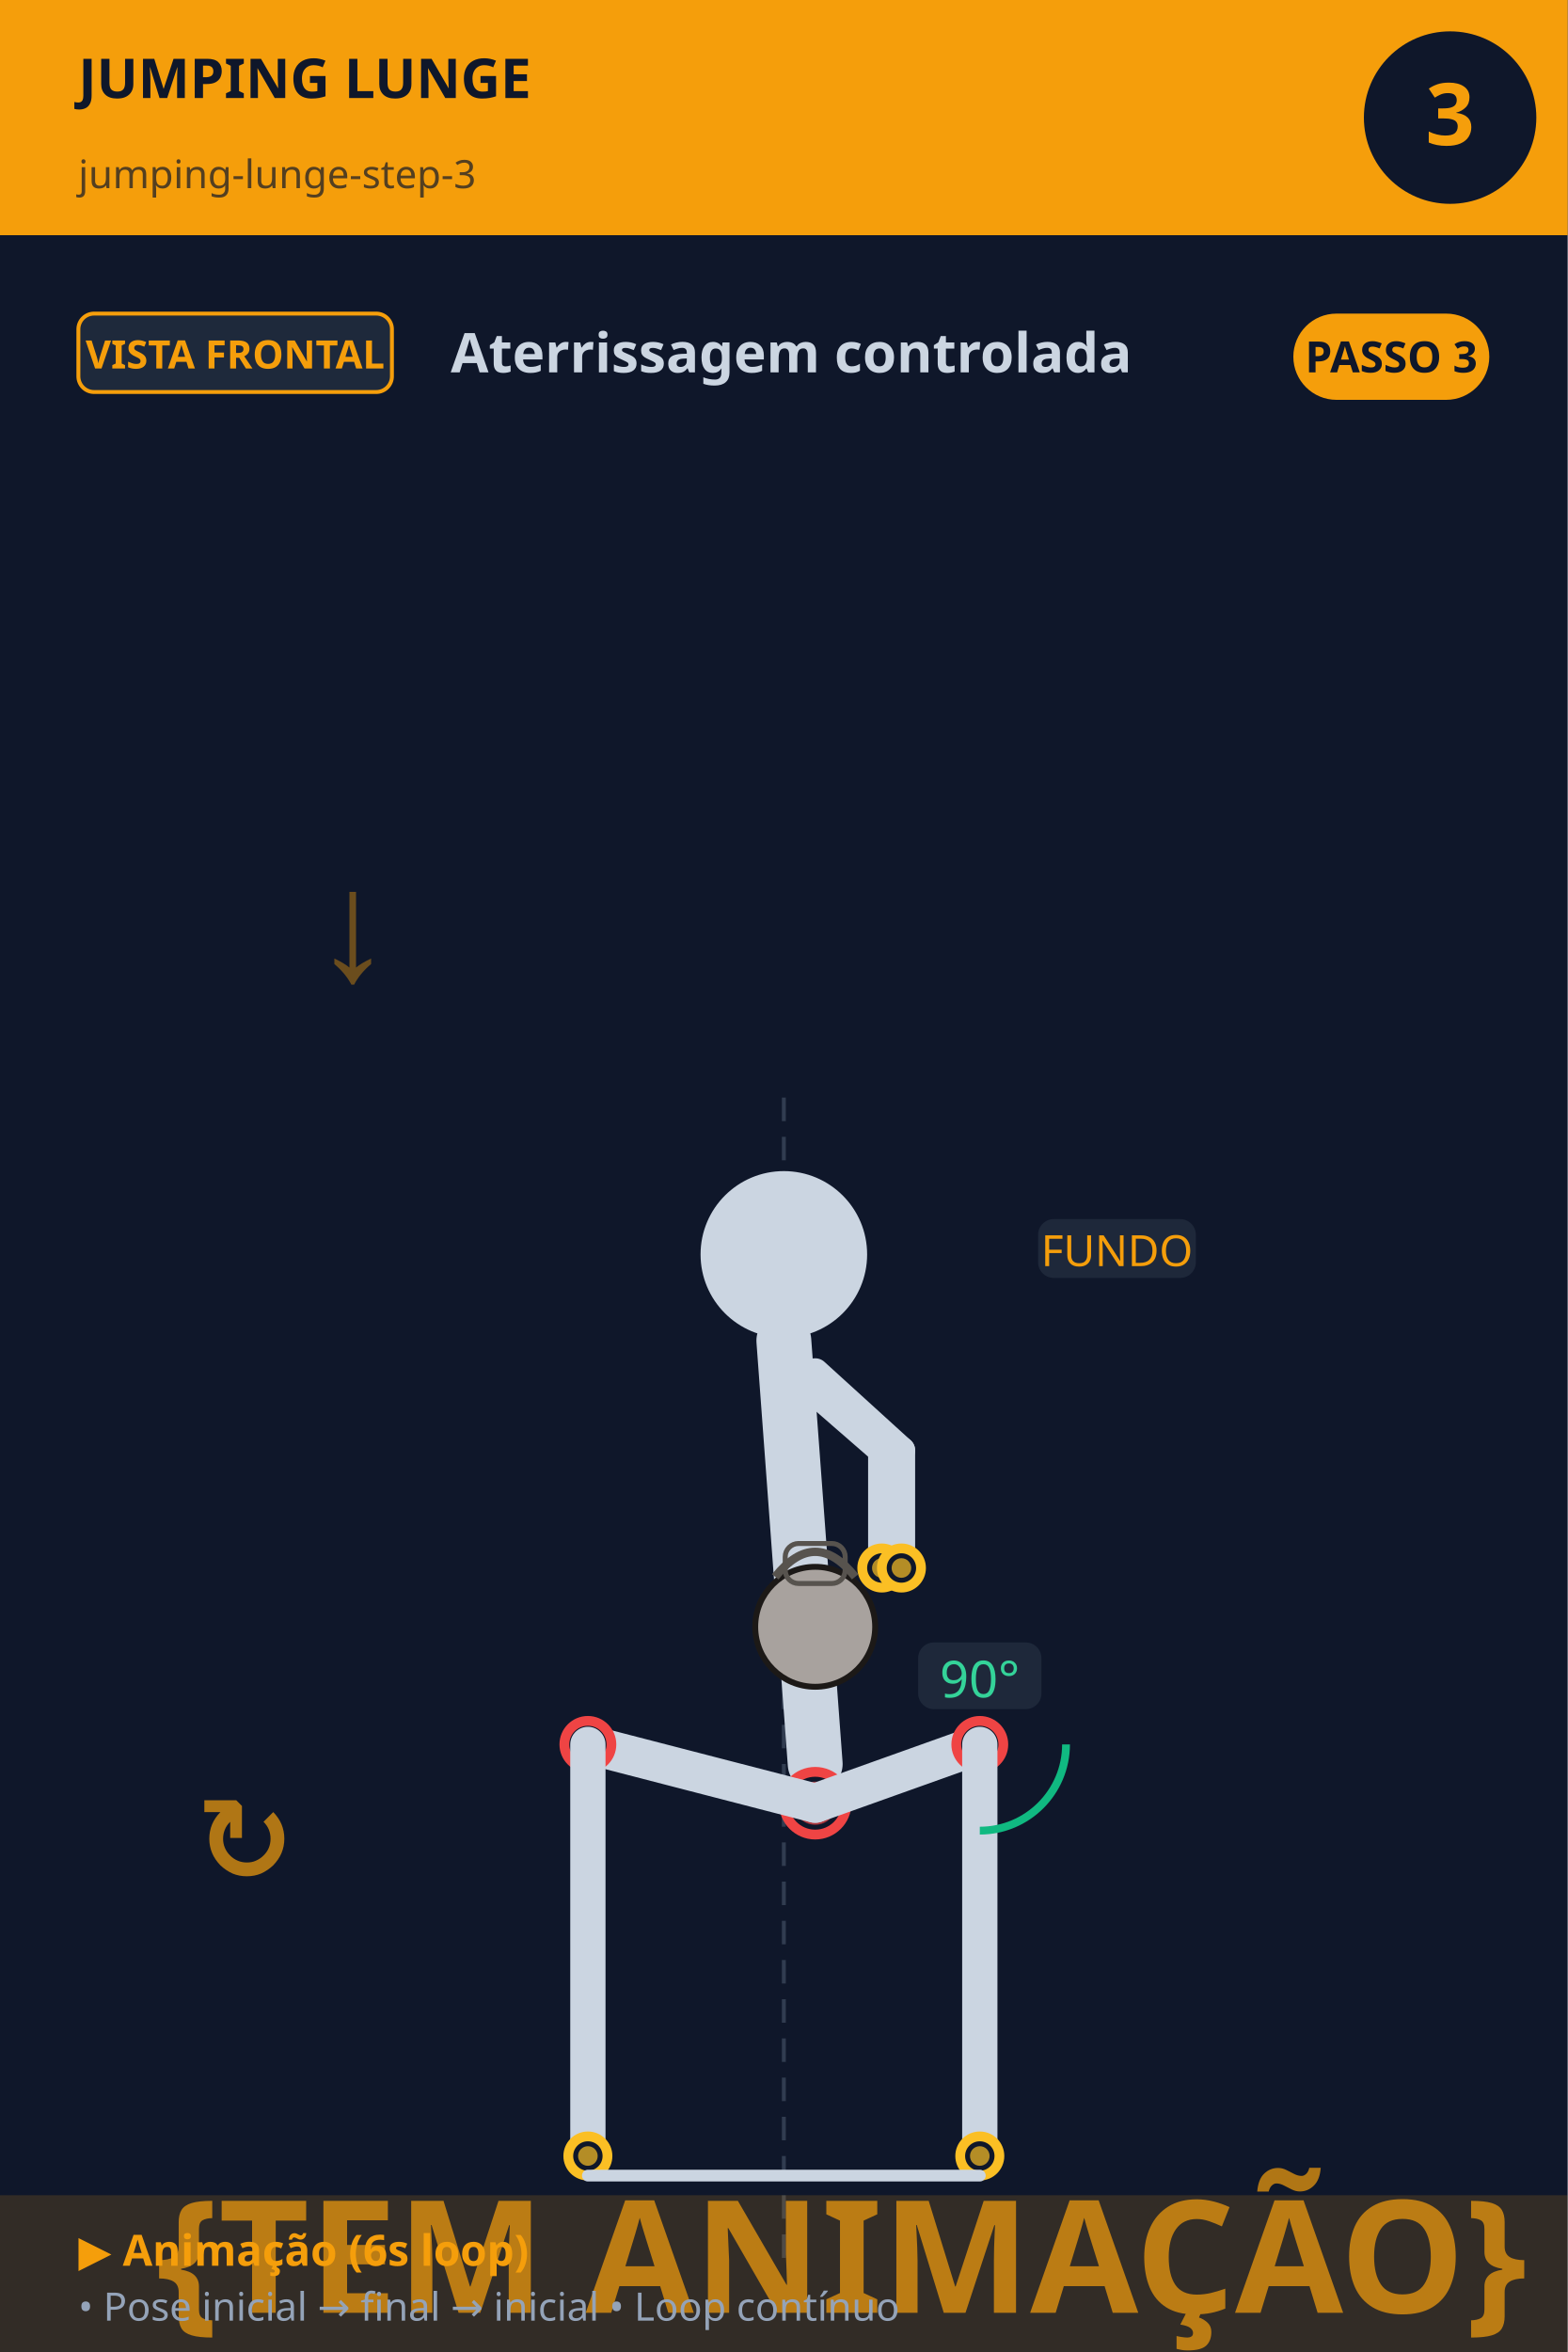
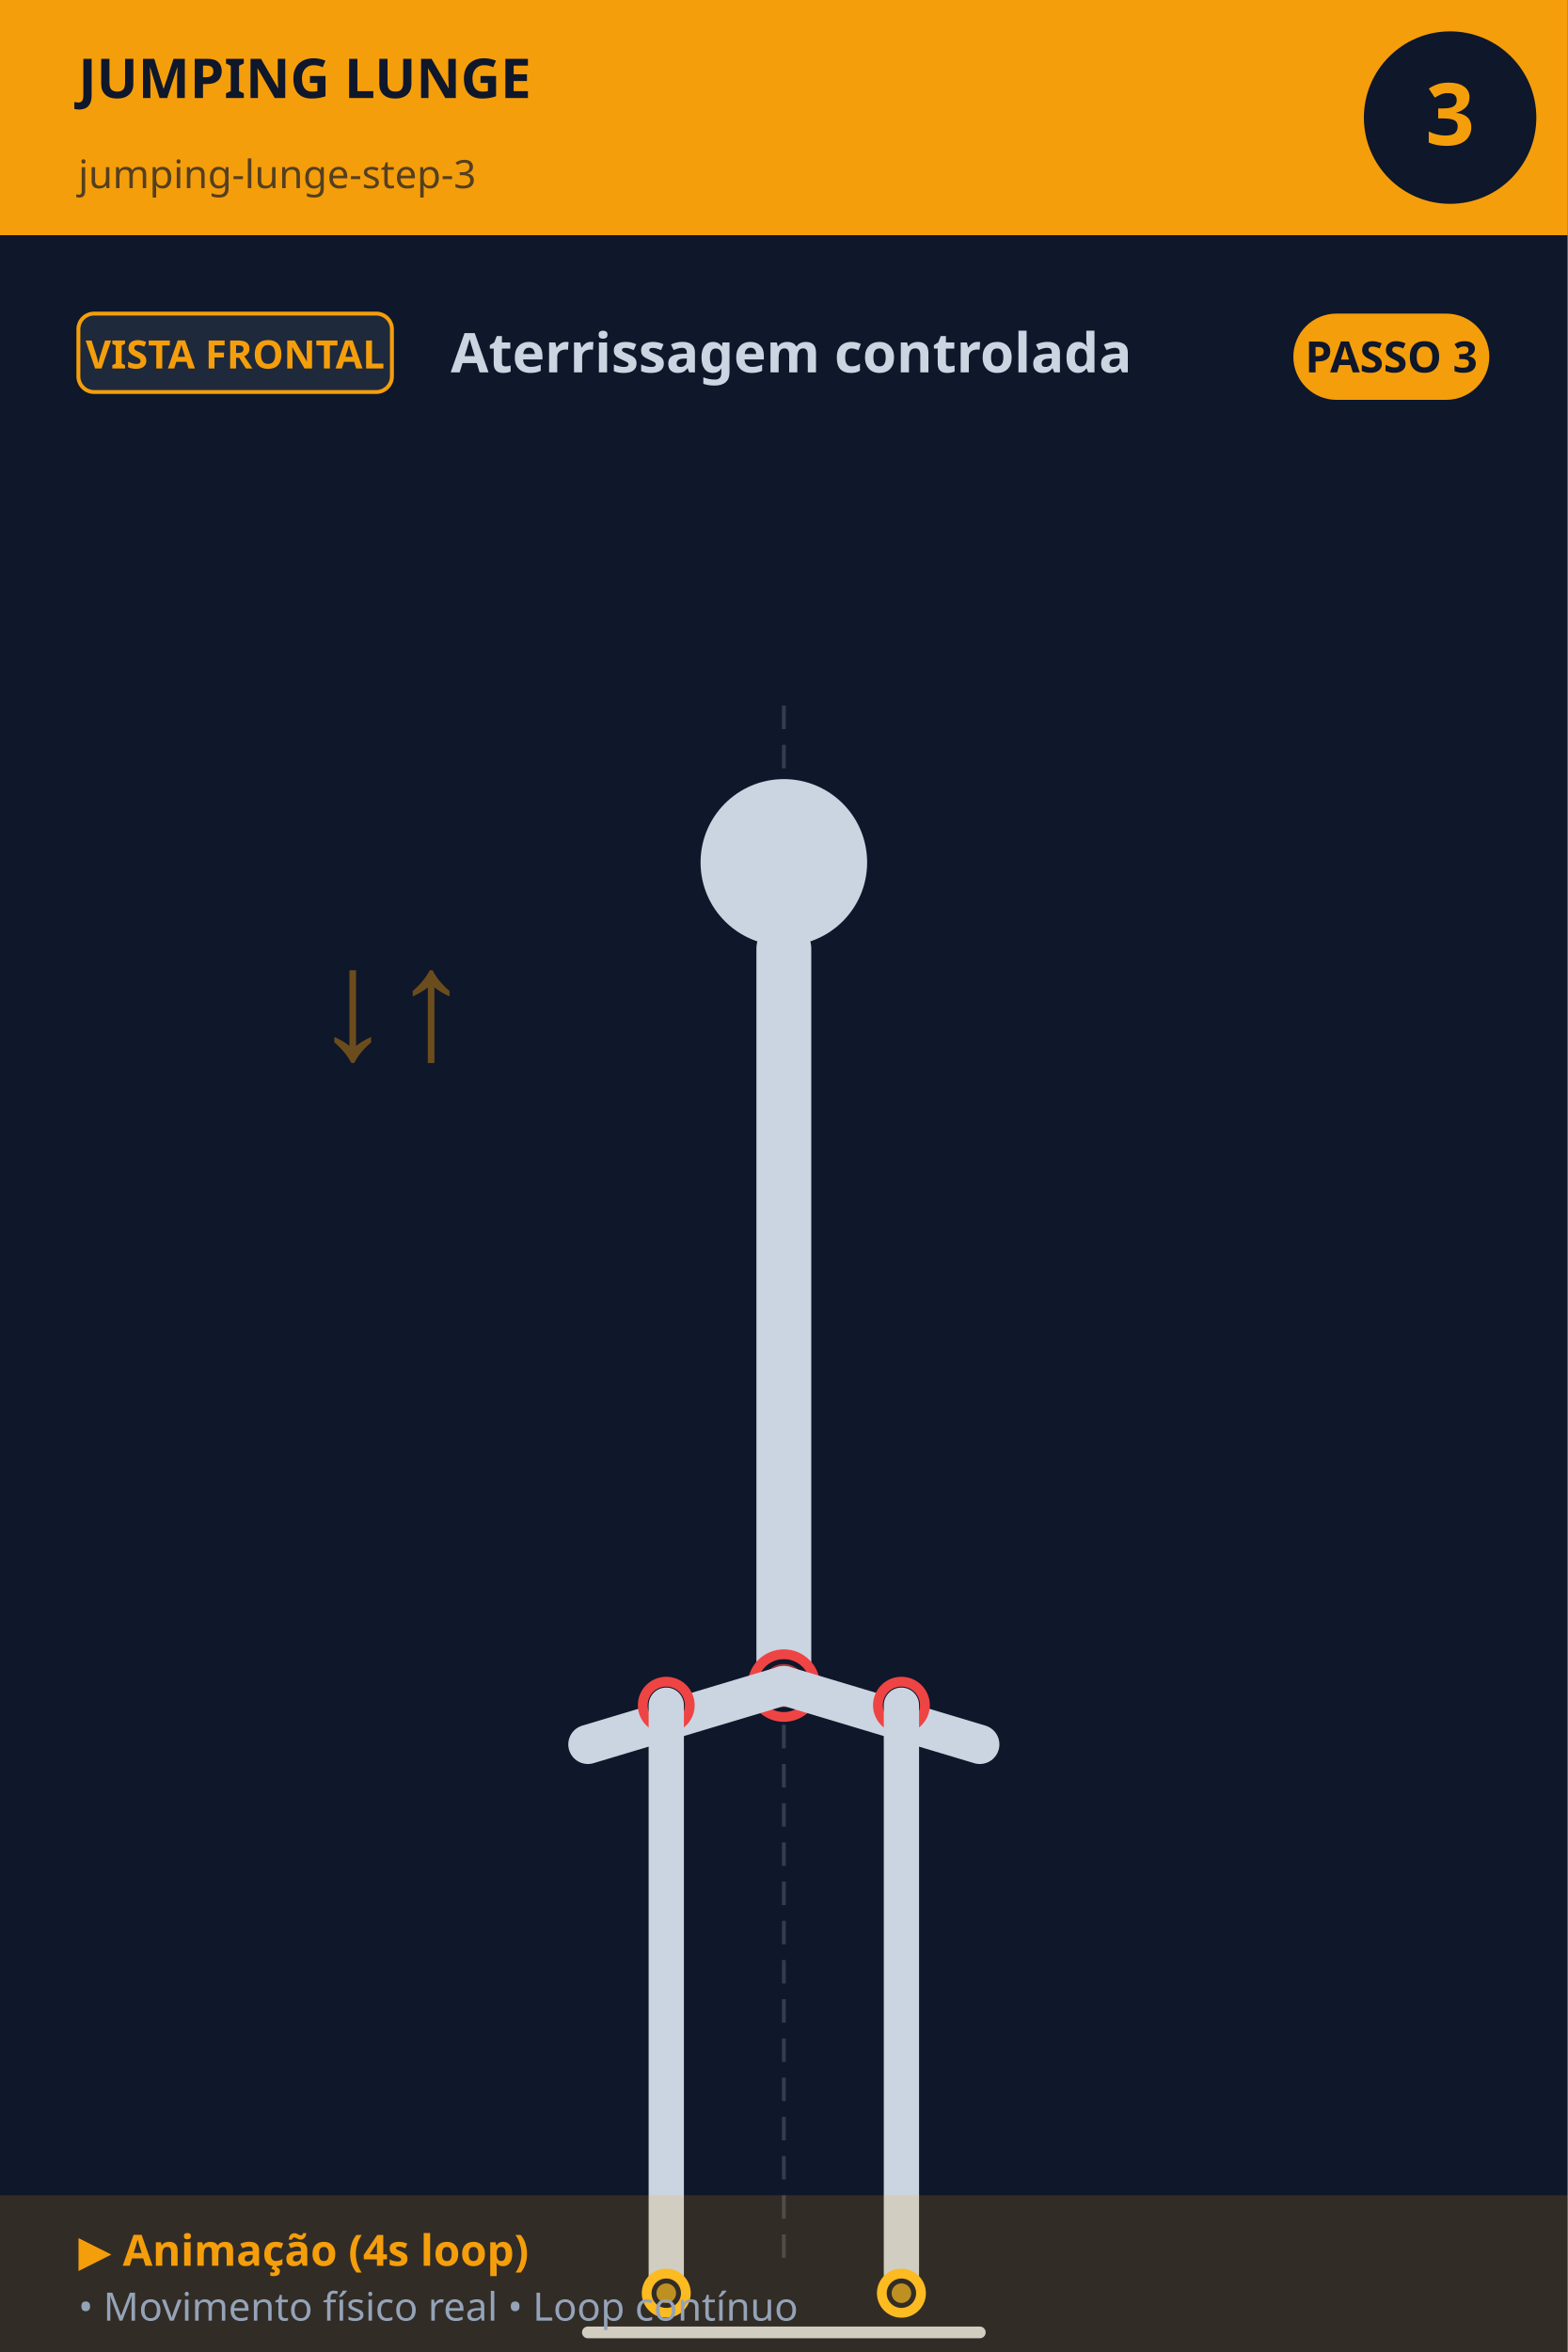
<svg xmlns="http://www.w3.org/2000/svg" viewBox="0 0 400 600" width="400" height="600">
  <rect width="400" height="600" fill="#0f172a" />
  <rect x="0" y="0" width="400" height="60" fill="#f59e0b" />
  <text x="20" y="25" font-size="14" font-weight="bold" fill="#0f172a" font-family="sans-serif">JUMPING LUNGE</text>
  <text x="20" y="48" font-size="10" fill="#0f172a" opacity="0.7" font-family="sans-serif">jumping-lunge-step-3</text>
  <circle cx="370" cy="30" r="22" fill="#0f172a" />
  <text x="370" y="37" font-size="22" font-weight="bold" fill="#f59e0b" text-anchor="middle" font-family="sans-serif">3</text>
  <rect x="20" y="80" width="80" height="20" rx="4" fill="#1e293b" stroke="#f59e0b" stroke-width="1" />
  <text x="60" y="94" font-size="10" font-weight="bold" fill="#f59e0b" text-anchor="middle" font-family="sans-serif">VISTA FRONTAL</text>
  <text x="115" y="95" font-size="14" font-weight="bold" fill="#cbd5e1" font-family="sans-serif">Aterrissagem controlada</text>
  <g transform="translate(0, 50)">
-     <line x1="200" y1="230" x2="200" y2="530" stroke="#475569" stroke-width="1" stroke-dasharray="6,4" opacity="0.6" />
-     <text x="80" y="200" font-size="40" fill="#f59e0b" opacity="0.4" font-weight="bold">↓</text>
-     <circle cx="200" cy="270" r="22" fill="#cbd5e1" stroke="#0f172a" stroke-width="1.5" />
-     <line x1="200" y1="292" x2="208" y2="400" stroke="#cbd5e1" stroke-width="14" stroke-linecap="round" />
-     <circle cx="208" cy="410" r="8" fill="#0f172a" stroke="#ef4444" stroke-width="2.5" />
-     <circle cx="208" cy="410" r="5.5" fill="#ef4444" opacity="0.7" />
-     <line x1="202" y1="300" x2="225" y2="320" stroke="#cbd5e1" stroke-width="7" stroke-linecap="round" />
-     <line x1="208" y1="300" x2="230" y2="320" stroke="#cbd5e1" stroke-width="7" stroke-linecap="round" />
-     <line x1="225" y1="320" x2="225" y2="350" stroke="#cbd5e1" stroke-width="7" stroke-linecap="round" />
-     <line x1="230" y1="320" x2="230" y2="350" stroke="#cbd5e1" stroke-width="7" stroke-linecap="round" />
-     <circle cx="225" cy="350" r="5" fill="#0f172a" stroke="#fbbf24" stroke-width="2.5" />
-     <circle cx="225" cy="350" r="2.5" fill="#fbbf24" opacity="0.7" />
-     <circle cx="230" cy="350" r="5" fill="#0f172a" stroke="#fbbf24" stroke-width="2.5" />
-     <circle cx="230" cy="350" r="2.5" fill="#fbbf24" opacity="0.7" />
-     <circle cx="208" cy="365" r="15.3" fill="#a8a29e" stroke="#1c1917" stroke-width="1.5" />
-     <path d="M 197.8 352.25 Q 208 339.5 218.2 352.25" fill="none" stroke="#57534e" stroke-width="2.125" />
-     <rect x="200.35" y="343.75" width="15.3" height="10.2" rx="3.4" fill="none" stroke="#57534e" stroke-width="1.275" />
-     <line x1="208" y1="410" x2="250" y2="395" stroke="#cbd5e1" stroke-width="10" stroke-linecap="round" />
-     <circle cx="250" cy="395" r="6" fill="#0f172a" stroke="#ef4444" stroke-width="2.5" />
-     <circle cx="250" cy="395" r="3.5" fill="#ef4444" opacity="0.7" />
-     <line x1="250" y1="395" x2="250" y2="500" stroke="#cbd5e1" stroke-width="9" stroke-linecap="round" />
-     <circle cx="250" cy="500" r="5" fill="#0f172a" stroke="#fbbf24" stroke-width="2.5" />
-     <circle cx="250" cy="500" r="2.5" fill="#fbbf24" opacity="0.7" />
-     <line x1="208" y1="410" x2="150" y2="395" stroke="#cbd5e1" stroke-width="10" stroke-linecap="round" />
-     <circle cx="150" cy="395" r="6" fill="#0f172a" stroke="#ef4444" stroke-width="2.5" />
-     <circle cx="150" cy="395" r="3.5" fill="#ef4444" opacity="0.7" />
-     <line x1="150" y1="395" x2="150" y2="500" stroke="#cbd5e1" stroke-width="9" stroke-linecap="round" />
-     <circle cx="150" cy="500" r="5" fill="#0f172a" stroke="#fbbf24" stroke-width="2.5" />
-     <circle cx="150" cy="500" r="2.5" fill="#fbbf24" opacity="0.7" />
-     <path d="M 272.0 395.0 A 22 22 0 0 1 250.0 417.0" fill="none" stroke="#10b981" stroke-width="2" />
-     <rect x="234.275" y="369" width="31.45" height="17" rx="4" fill="#1e293b" opacity="0.95" />
-     <text x="250" y="383" font-size="13" fill="#34d399" text-anchor="middle" font-family="sans-serif" font-weight="500">90°</text>
-     <line x1="150" y1="505" x2="250" y2="505" stroke="#cbd5e1" stroke-width="3" stroke-linecap="round" />
-     <rect x="264.875" y="261" width="40.25" height="15" rx="4" fill="#1e293b" opacity="0.95" />
-     <text x="285" y="273" font-size="11" fill="#f59e0b" text-anchor="middle" font-family="sans-serif" font-weight="500">FUNDO</text>
-     <g opacity="0.7">
-       <text x="40" y="540" font-size="40" fill="#f59e0b" font-weight="bold" font-family="sans-serif">
- {TEM ANIMAÇÃO}
- <animate attributeName="opacity" values="0.9;0.4;0.9" dur="6s" repeatCount="indefinite" />
-       </text>
+     <line x1="200" y1="130" x2="200" y2="530" stroke="#475569" stroke-width="1" stroke-dasharray="6,4" opacity="0.6" />
+     <g id="squat">
+       <animateTransform attributeName="transform" type="translate" values="0,0; 0,100; 0,100; 0,0" keyTimes="0;0.4;0.6;1" dur="4s" repeatCount="indefinite" />
+       <circle cx="200" cy="170" r="22" fill="#cbd5e1" stroke="#0f172a" stroke-width="1.5" />
+       <line x1="200" y1="192" x2="200" y2="380" stroke="#cbd5e1" stroke-width="14" stroke-linecap="round" />
+       <circle cx="200" cy="380" r="8" fill="#0f172a" stroke="#ef4444" stroke-width="2.5" />
+       <circle cx="200" cy="380" r="5.5" fill="#ef4444" opacity="0.7" />
+       <line x1="200" y1="380" x2="250" y2="395" stroke="#cbd5e1" stroke-width="10" stroke-linecap="round">
+         <animate attributeName="x2" values="230;250;250;230" keyTimes="0;0.4;0.6;1" dur="4s" repeatCount="indefinite" />
+         <animate attributeName="y2" values="385;395;395;385" keyTimes="0;0.4;0.6;1" dur="4s" repeatCount="indefinite" />
+       </line>
+       <line x1="200" y1="380" x2="150" y2="395" stroke="#cbd5e1" stroke-width="10" stroke-linecap="round">
+         <animate attributeName="x2" values="170;150;150;170" keyTimes="0;0.4;0.6;1" dur="4s" repeatCount="indefinite" />
+         <animate attributeName="y2" values="385;395;395;385" keyTimes="0;0.4;0.6;1" dur="4s" repeatCount="indefinite" />
+       </line>
+       <circle cx="230" cy="385" r="6" fill="#0f172a" stroke="#ef4444" stroke-width="2.5">
+         <animate attributeName="cx" values="230;250;250;230" keyTimes="0;0.4;0.6;1" dur="4s" repeatCount="indefinite" />
+       </circle>
+       <circle cx="170" cy="385" r="6" fill="#0f172a" stroke="#ef4444" stroke-width="2.5">
+         <animate attributeName="cx" values="170;150;150;170" keyTimes="0;0.4;0.6;1" dur="4s" repeatCount="indefinite" />
+       </circle>
    </g>
+     <text x="80" y="220" font-size="40" fill="#f59e0b" opacity="0.4" font-weight="bold">↓↑</text>
+     <line x1="170" y1="385" x2="170" y2="535" stroke="#cbd5e1" stroke-width="9" stroke-linecap="round" />
+     <line x1="230" y1="385" x2="230" y2="535" stroke="#cbd5e1" stroke-width="9" stroke-linecap="round" />
+     <circle cx="170" cy="535" r="5" fill="#0f172a" stroke="#fbbf24" stroke-width="2.5" />
+     <circle cx="170" cy="535" r="2.5" fill="#fbbf24" opacity="0.7" />
+     <circle cx="230" cy="535" r="5" fill="#0f172a" stroke="#fbbf24" stroke-width="2.5" />
+     <circle cx="230" cy="535" r="2.5" fill="#fbbf24" opacity="0.7" />
+     <line x1="150" y1="545" x2="250" y2="545" stroke="#cbd5e1" stroke-width="3" stroke-linecap="round" />
  </g>
  <rect x="0" y="560" width="400" height="40" fill="#f59e0b" opacity="0.15" />
-   <text x="20" y="578" font-size="11" font-weight="bold" fill="#f59e0b" font-family="sans-serif">▶ Animação (6s loop)</text>
-   <text x="20" y="592" font-size="10" fill="#94a3b8" font-family="sans-serif">• Pose inicial → final → inicial • Loop contínuo</text>
+   <text x="20" y="578" font-size="11" font-weight="bold" fill="#f59e0b" font-family="sans-serif">▶ Animação (4s loop)</text>
+   <text x="20" y="592" font-size="10" fill="#94a3b8" font-family="sans-serif">• Movimento físico real • Loop contínuo</text>
  <g transform="translate(330, 80)">
    <rect x="0" y="0" width="50" height="22" rx="11" fill="#f59e0b" />
    <text x="25" y="15" font-size="11" font-weight="bold" fill="#0f172a" text-anchor="middle" font-family="sans-serif">PASSO 3</text>
  </g>
-   <g transform="translate(50, 480)">
-     <text font-size="30" fill="#f59e0b" font-weight="bold" font-family="sans-serif" opacity="0.7">↻
- <animateTransform attributeName="transform" type="rotate" from="0 15 15" to="360 15 15" dur="6s" repeatCount="indefinite" />
-     </text>
-   </g>
</svg>
